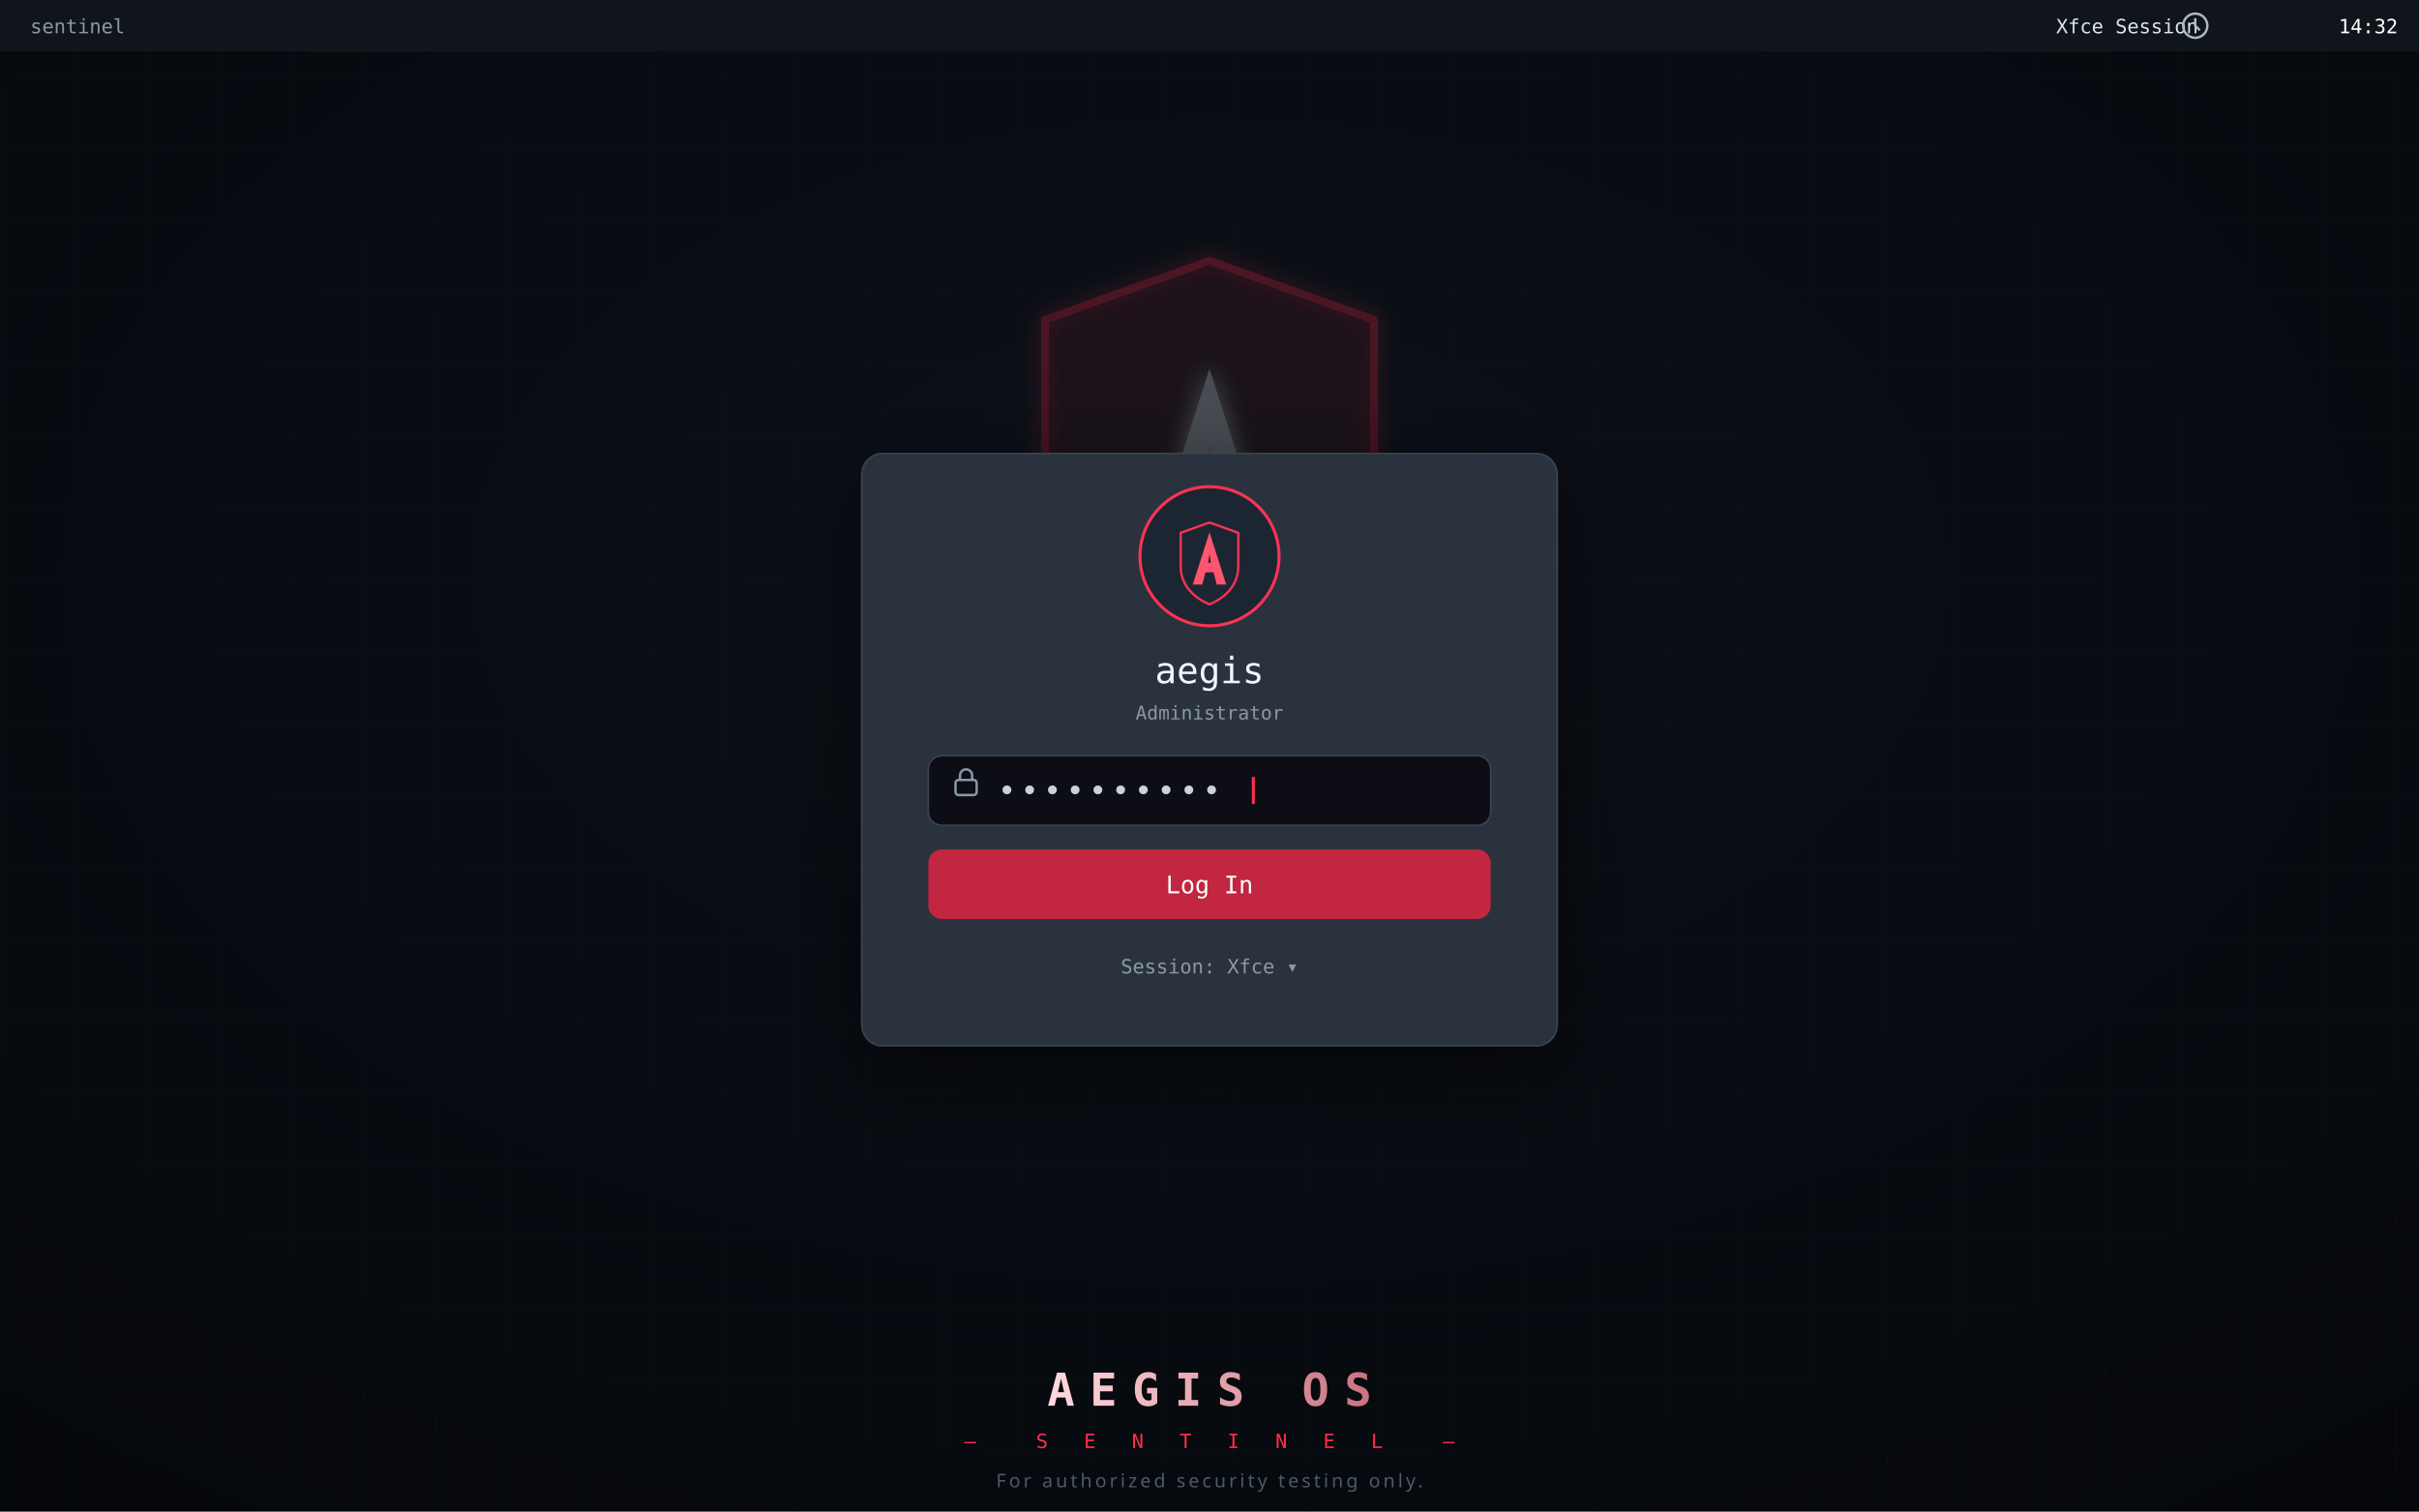
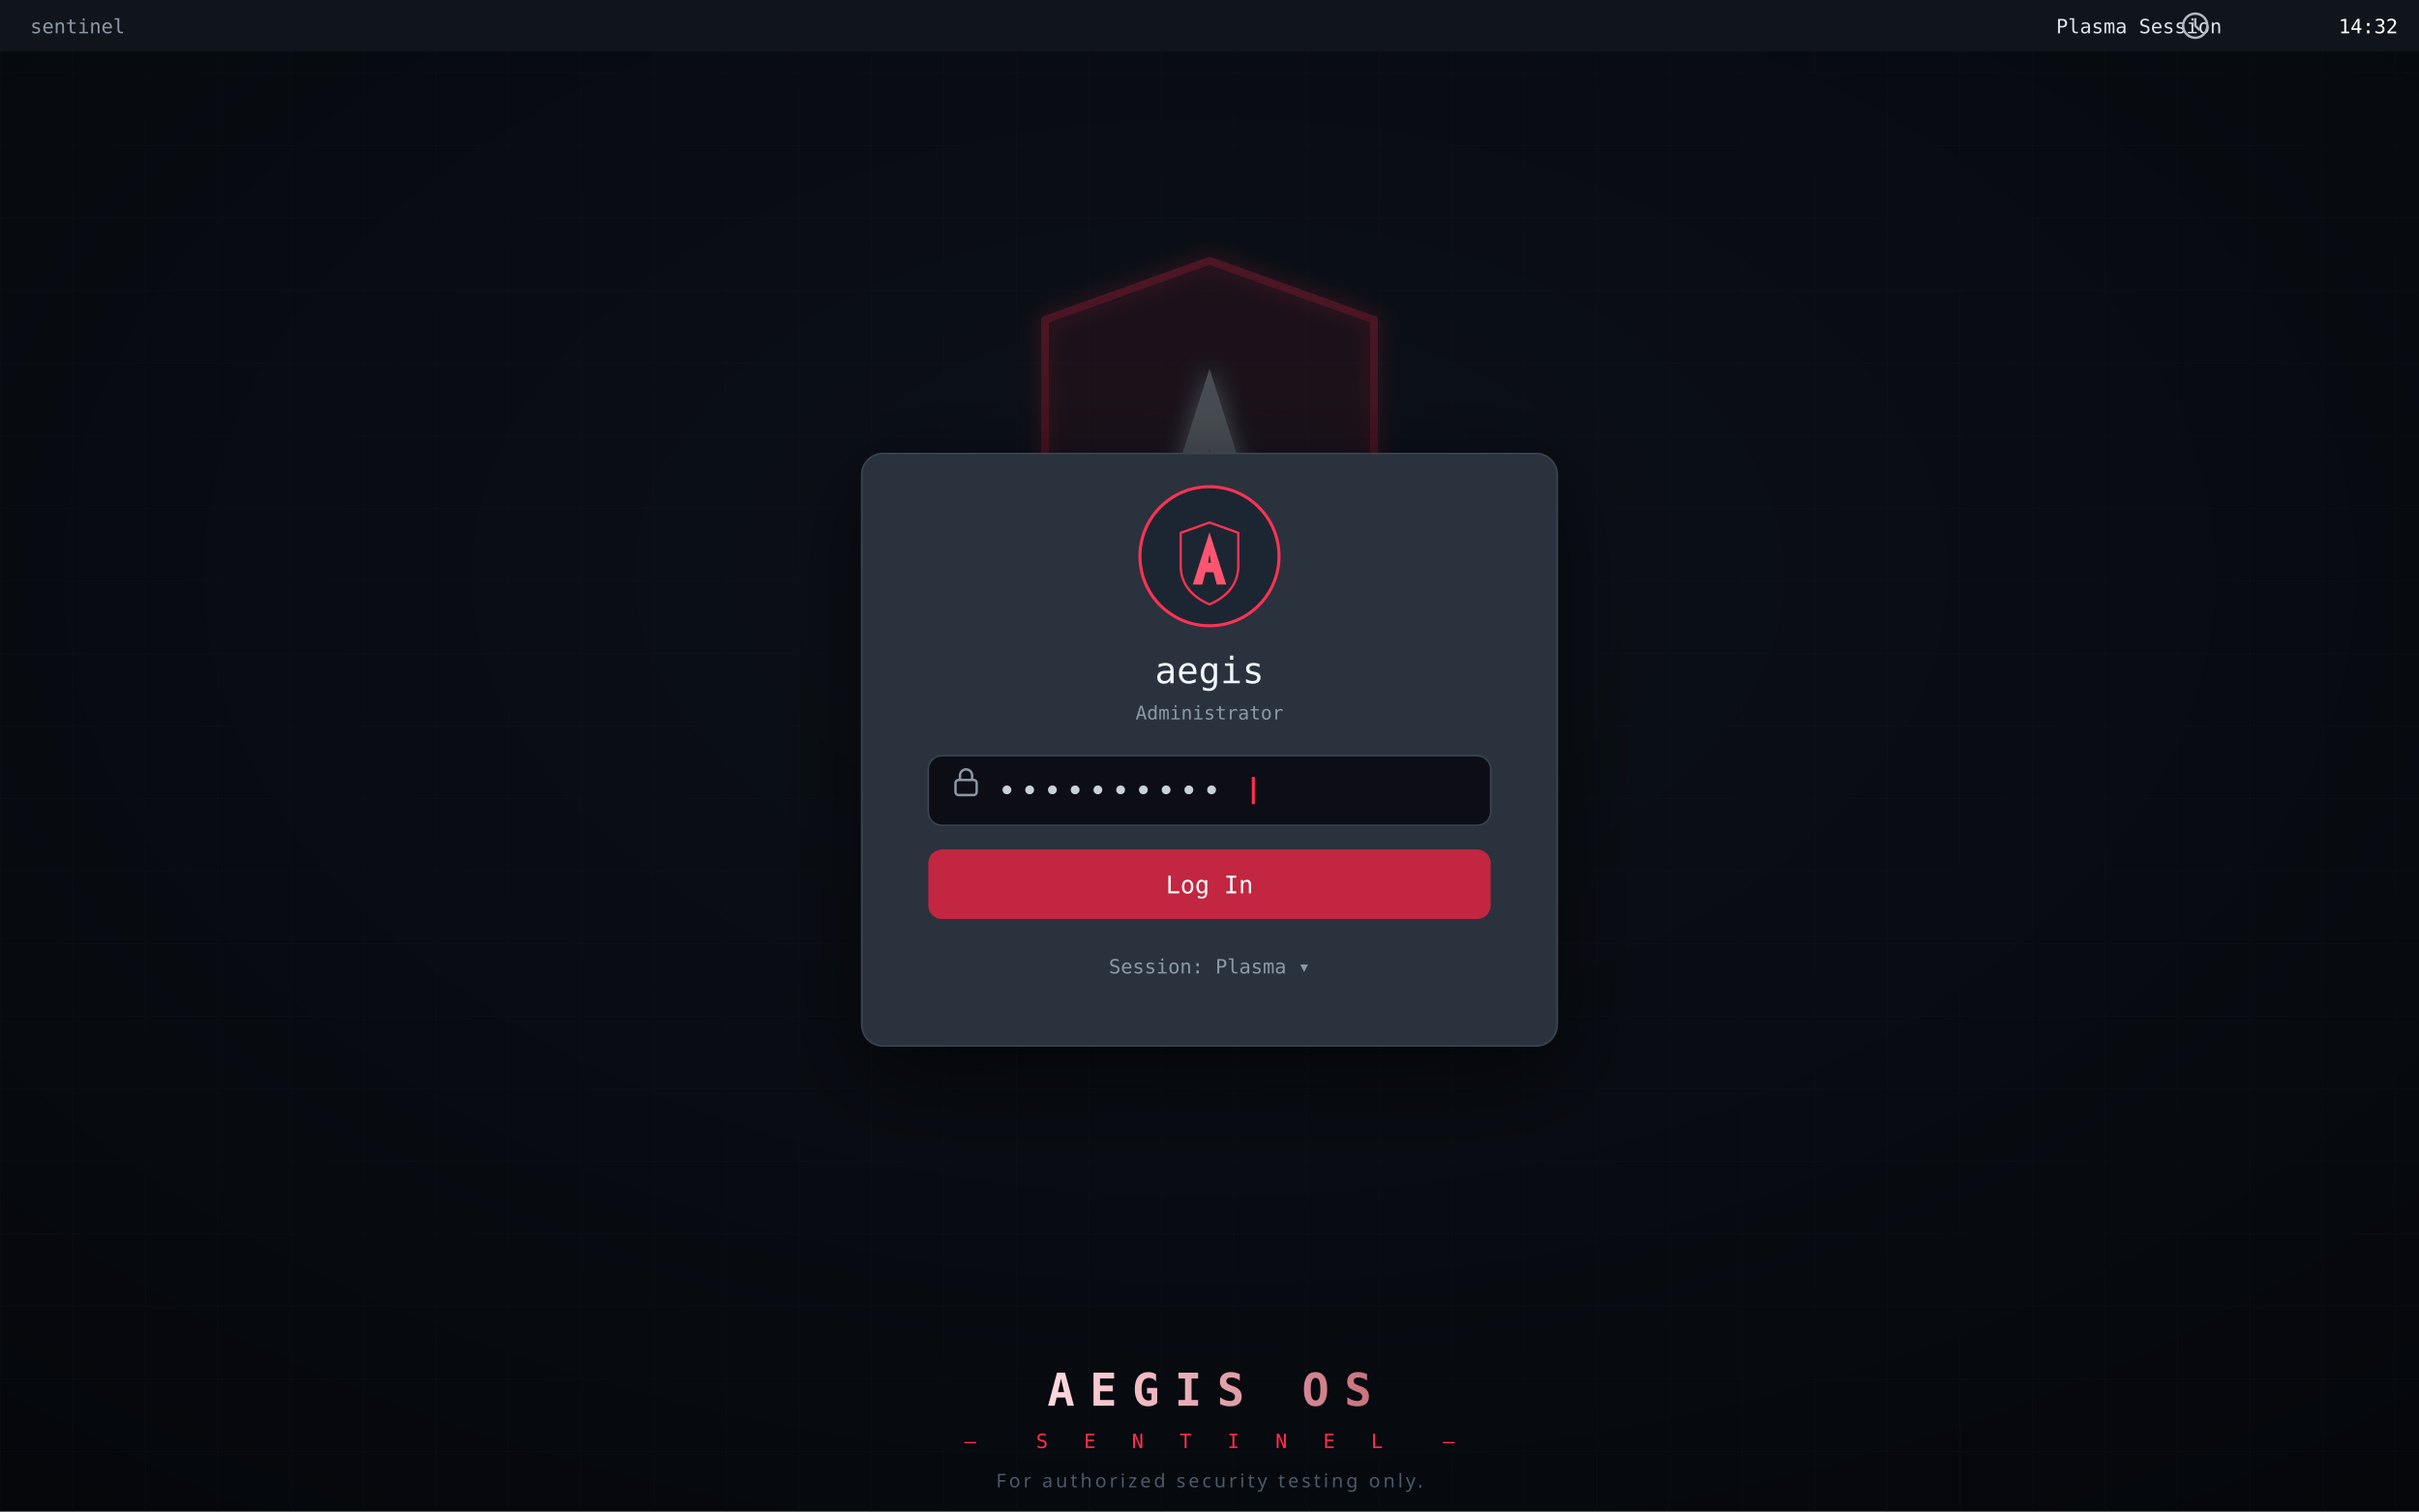
<svg xmlns="http://www.w3.org/2000/svg" width="1600" height="1000" viewBox="0 0 1600 1000" font-family="'JetBrains Mono','DejaVu Sans Mono',monospace">
  <defs>
    <radialGradient id="wp" cx="50%" cy="38%" r="80%">
      <stop offset="0%" stop-color="#131a24" />
      <stop offset="55%" stop-color="#0b0f16" />
      <stop offset="100%" stop-color="#05070a" />
    </radialGradient>
    <linearGradient id="sh" x1="0" y1="0" x2="0" y2="1">
      <stop offset="0%" stop-color="#ff3355" />
      <stop offset="100%" stop-color="#b3122e" />
    </linearGradient>
    <linearGradient id="wm" x1="0" y1="0" x2="1" y2="0">
      <stop offset="0%" stop-color="#ffd9df" />
      <stop offset="100%" stop-color="#c9737f" />
    </linearGradient>
    <pattern id="grid" width="48" height="48" patternUnits="userSpaceOnUse">
      <path d="M48 0H0V48" fill="none" stroke="#1b2733" stroke-width="1" opacity="0.28" />
    </pattern>
    <filter id="glow" x="-40%" y="-40%" width="180%" height="180%">
      <feGaussianBlur stdDeviation="8" result="b" />
      <feMerge>
        <feMergeNode in="b" />
        <feMergeNode in="SourceGraphic" />
      </feMerge>
    </filter>
    <filter id="card" x="-20%" y="-20%" width="140%" height="140%">
      <feDropShadow dx="0" dy="18" stdDeviation="30" flood-color="#000000" flood-opacity="0.6" />
    </filter>
  </defs>
  <rect width="1600" height="1000" fill="url(#wp)" />
  <rect width="1600" height="1000" fill="url(#grid)" />
  <g transform="translate(800 300) scale(0.85)" opacity="0.5" filter="url(#glow)">
    <path d="M0 -150 L128 -104 L128 44 C128 132 66 186 0 214 C-66 186 -128 132 -128 44 L-128 -104 Z" fill="url(#sh)" opacity="0.14" />
    <path d="M0 -150 L128 -104 L128 44 C128 132 66 186 0 214 C-66 186 -128 132 -128 44 L-128 -104 Z" fill="none" stroke="url(#sh)" stroke-width="6" stroke-linejoin="round" />
    <path d="M0 -66 L46 78 L20 78 L11 44 L-11 44 L-20 78 L-46 78 Z M-4 18 L4 18 L0 -6 Z" fill="#f0f6fc" />
    <circle cx="0" cy="104" r="12" fill="#ff2e4d" />
    <rect x="-4" y="104" width="8" height="26" fill="#ff2e4d" />
  </g>
  <rect width="1600" height="1000" fill="#05070a" opacity="0.45" />
  <rect x="0" y="0" width="1600" height="34" fill="#11161d" opacity="0.9" />
  <text x="20" y="22" font-size="13" fill="#8b98a5">sentinel</text>
-   <text x="1360" y="22" font-size="13" fill="#dbe4ec">Xfce Session</text>
+   <text x="1360" y="22" font-size="13" fill="#dbe4ec">Plasma Session</text>
  <g stroke="#aeb9c4" stroke-width="1.6" fill="none">
    <circle cx="1452" cy="17" r="8" />
    <path d="M1452 12 v5 l3 3" />
  </g>
  <text x="1586" y="22" text-anchor="end" font-size="13" fill="#ffffff">14:32</text>
  <g filter="url(#card)">
    <rect x="570" y="300" width="460" height="392" rx="14" fill="#2b333e" />
    <rect x="570" y="300" width="460" height="392" rx="14" fill="none" stroke="#3a4451" stroke-width="1" />
    <circle cx="800" cy="368" r="46" fill="#1d2732" stroke="#ff3355" stroke-width="2" />
    <g transform="translate(800 368) scale(0.24)">
      <path d="M0 -66 L46 78 L20 78 L11 44 L-11 44 L-20 78 L-46 78 Z M-4 18 L4 18 L0 -6 Z" fill="#ff5570" />
      <path d="M0 -150 L128 -104 L128 44 C128 132 66 186 0 214 C-66 186 -128 132 -128 44 L-128 -104 Z" fill="none" stroke="#ff3355" stroke-width="10" stroke-linejoin="round" transform="scale(0.62)" />
    </g>
    <text x="800" y="452" text-anchor="middle" font-size="24" fill="#f0f6fc">aegis</text>
    <text x="800" y="476" text-anchor="middle" font-size="12.5" fill="#8b98a5">Administrator</text>
    <rect x="614" y="500" width="372" height="46" rx="9" fill="#0d1117" stroke="#3a4451" stroke-width="1" />
    <g stroke="#8b98a5" stroke-width="1.6" fill="none">
      <rect x="632" y="516" width="14" height="10" rx="2" />
      <path d="M635 516 v-3 a4 4 0 0 1 8 0 v3" />
    </g>
    <text x="660" y="530" font-size="20" fill="#c9d1d9" letter-spacing="3">••••••••••</text>
    <rect x="828" y="514" width="2" height="18" fill="#ff2e4d" />
    <rect x="614" y="562" width="372" height="46" rx="9" fill="#c22740" />
    <text x="800" y="591" text-anchor="middle" font-size="16" fill="#ffffff">Log In</text>
-     <text x="800" y="644" text-anchor="middle" font-size="13" fill="#8b98a5">Session:  Xfce  ▾</text>
+     <text x="800" y="644" text-anchor="middle" font-size="13" fill="#8b98a5">Session:  Plasma  ▾</text>
  </g>
  <text x="800" y="930" text-anchor="middle" font-size="30" font-weight="700" letter-spacing="10" fill="url(#wm)">AEGIS OS</text>
  <text x="800" y="958" text-anchor="middle" font-size="13" letter-spacing="8" fill="#ff2e4d">—  S E N T I N E L  —</text>
  <text x="800" y="984" text-anchor="middle" font-family="'Noto Sans','DejaVu Sans',sans-serif" font-size="12.5" letter-spacing="2" fill="#4a5b68">For authorized security testing only.</text>
</svg>
